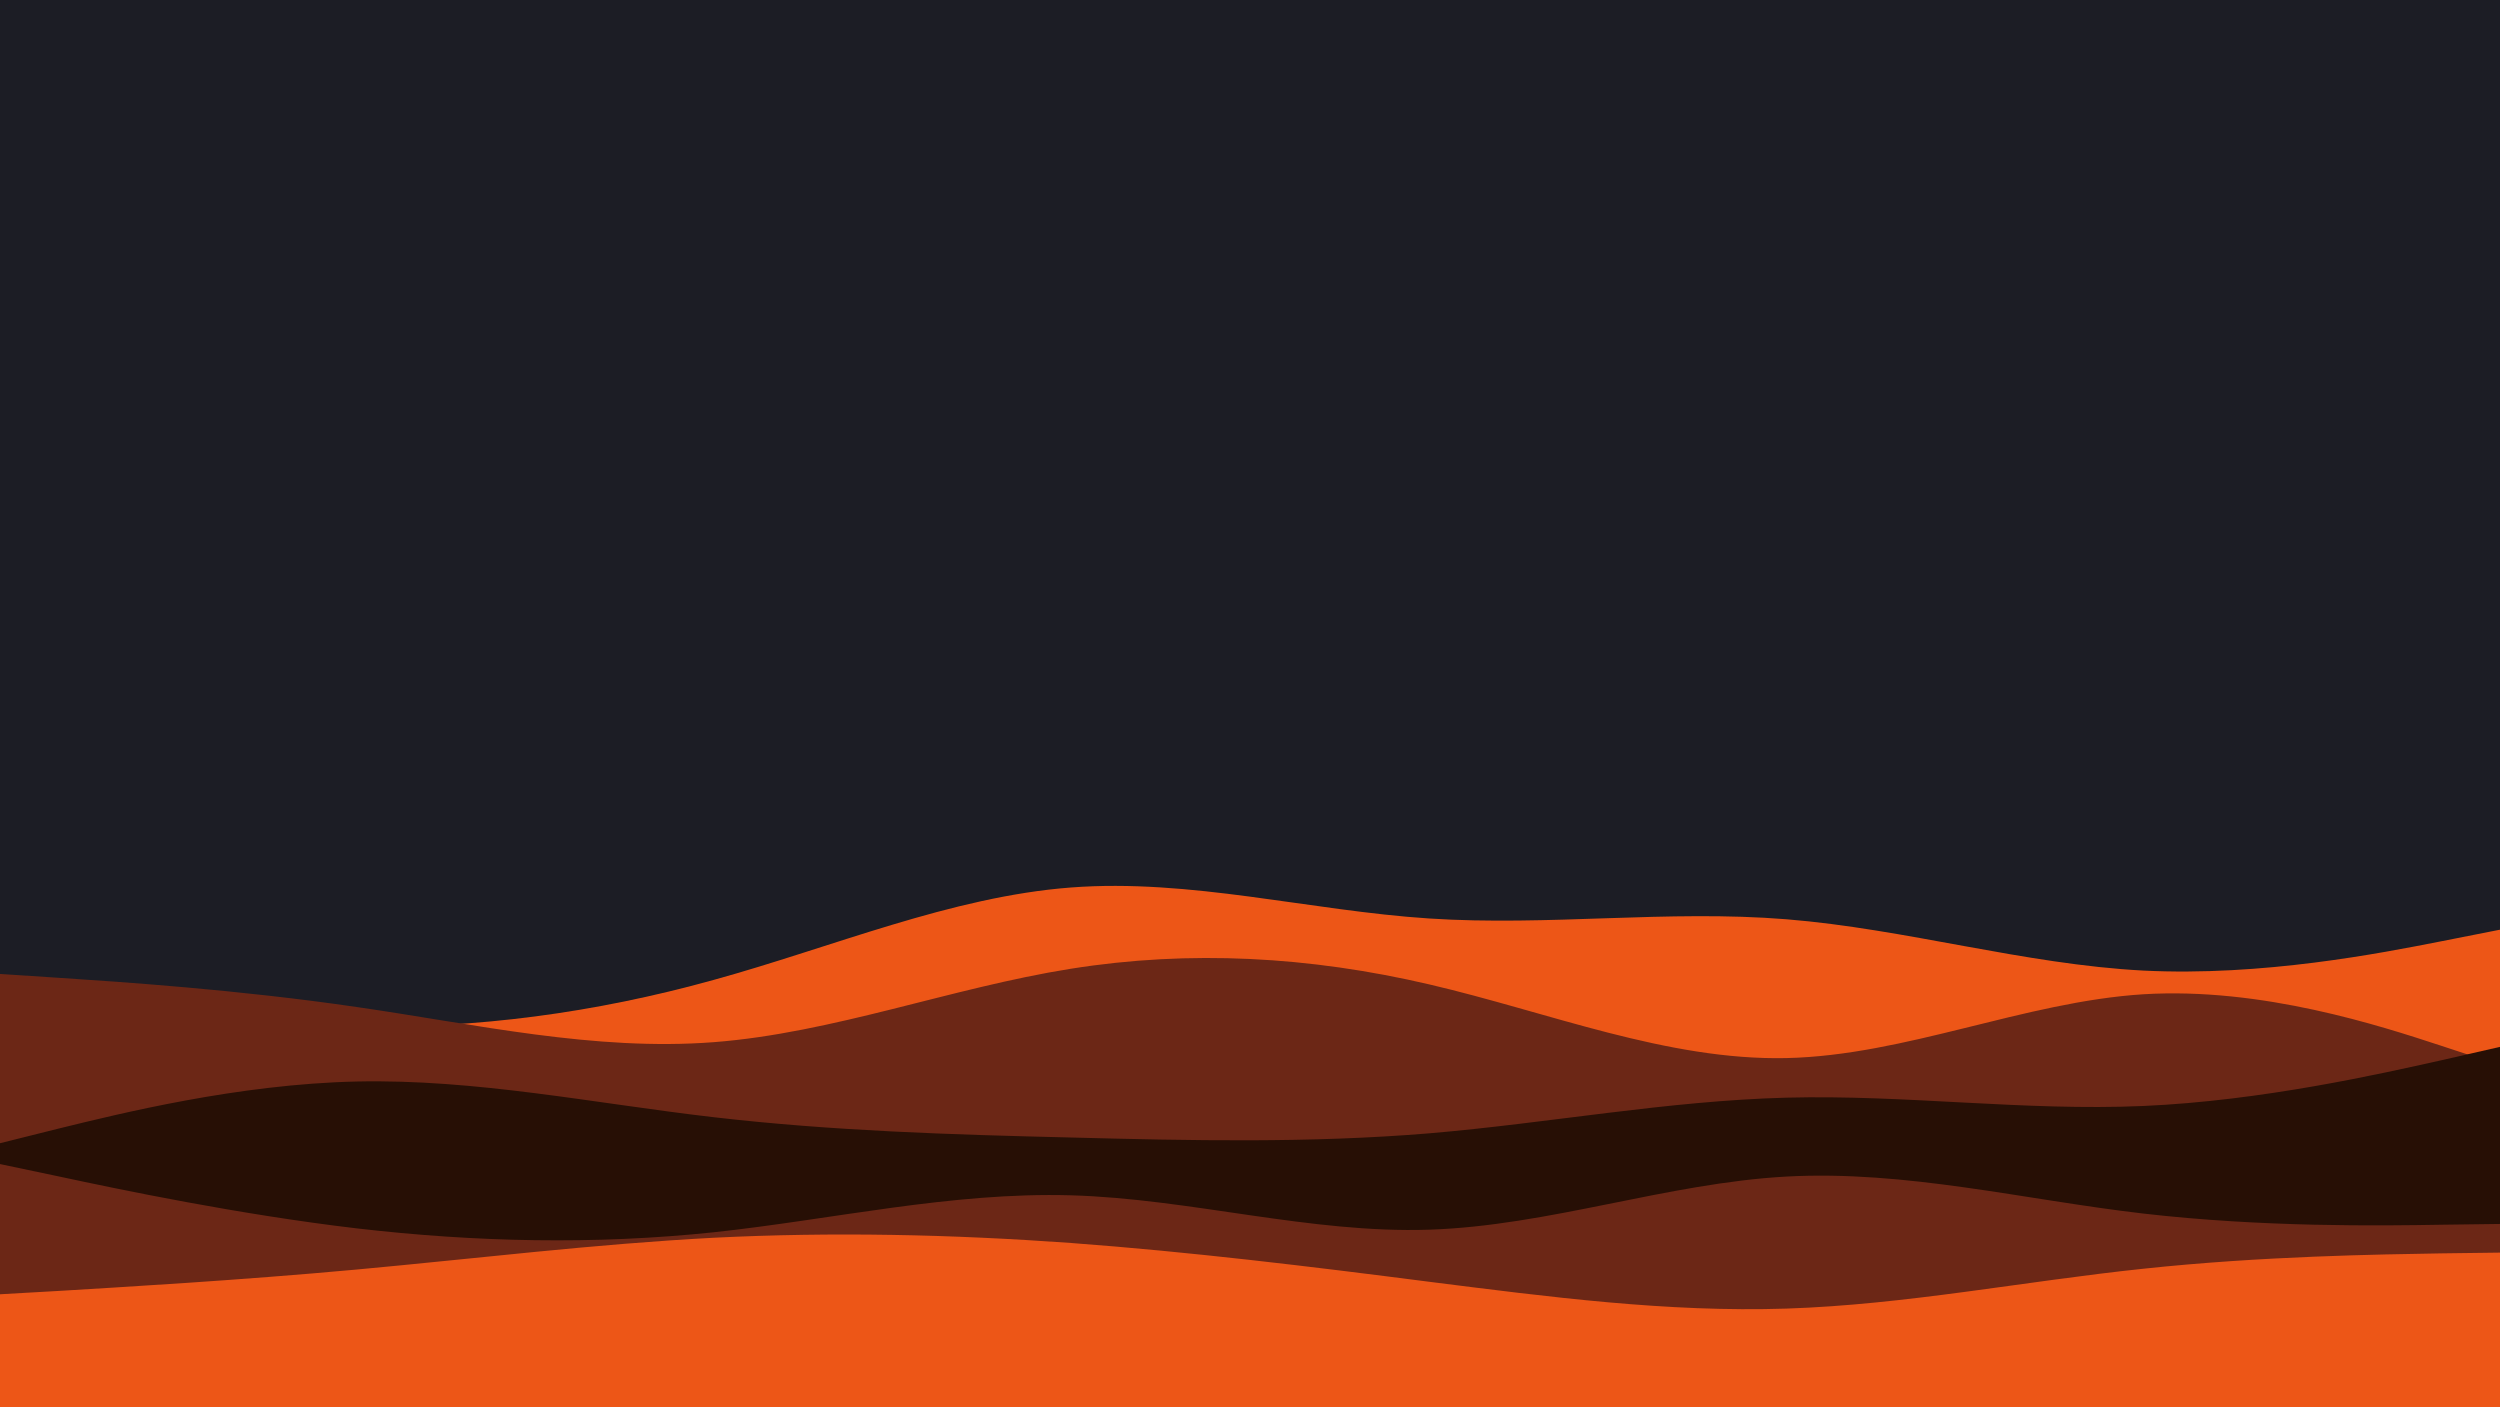
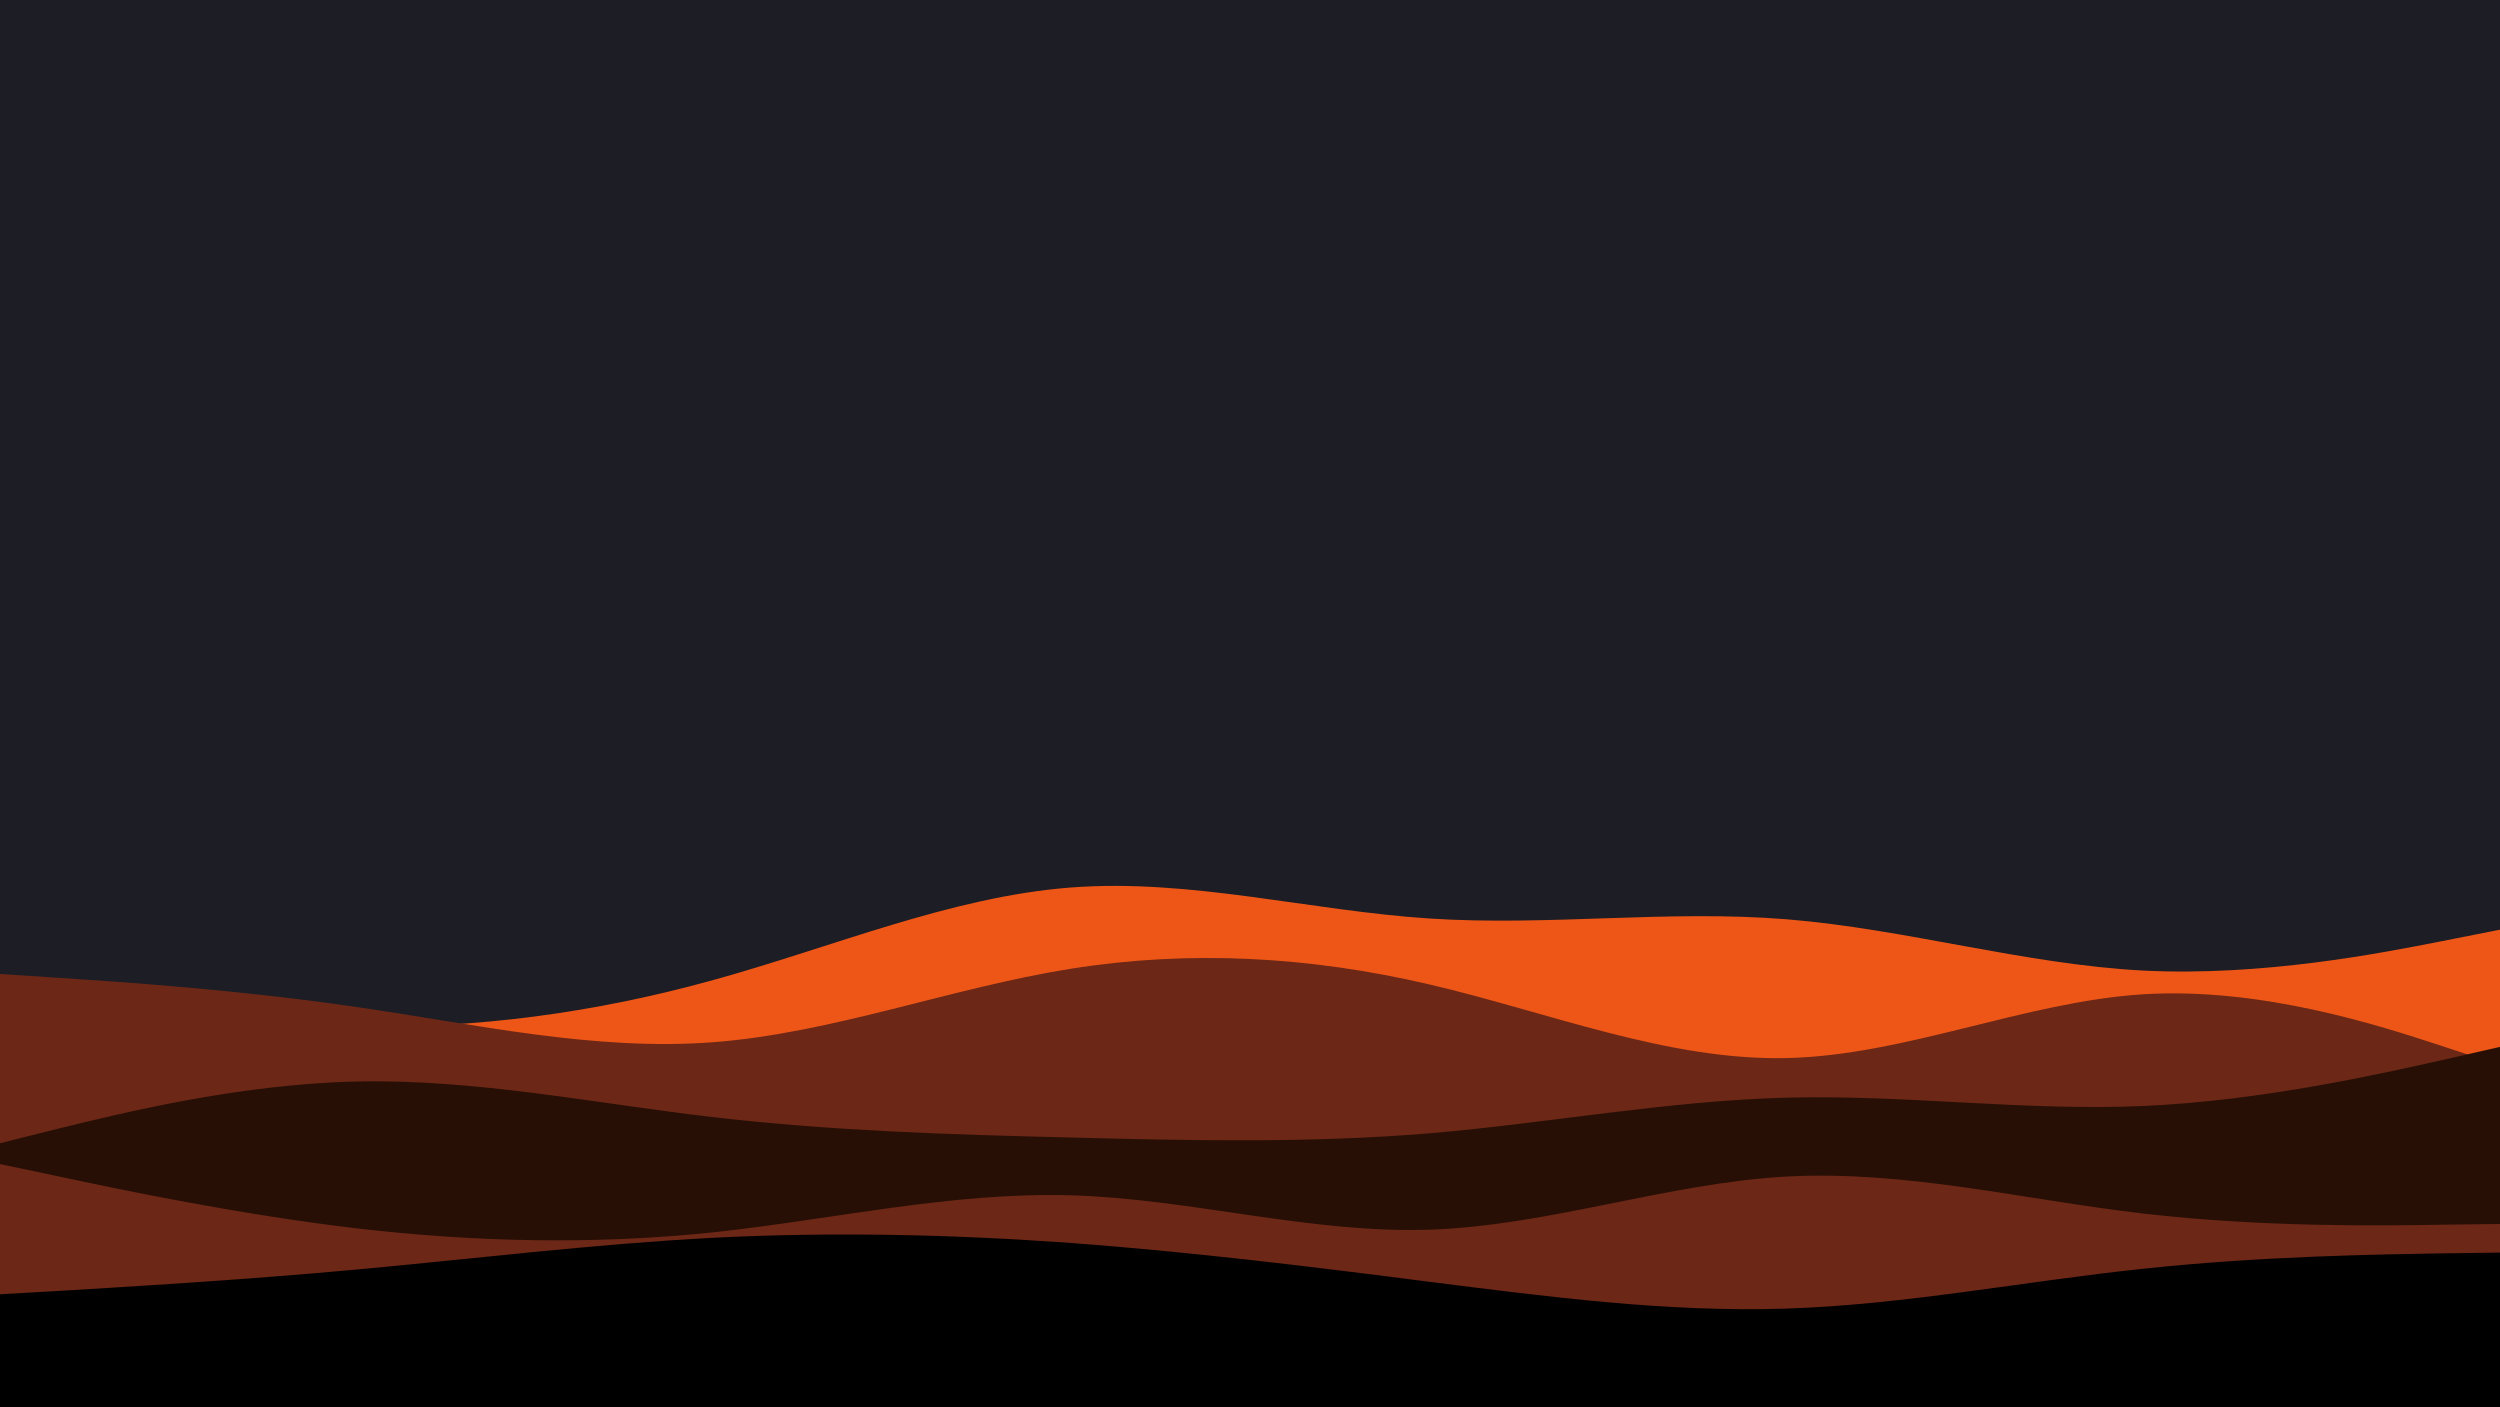
<svg xmlns="http://www.w3.org/2000/svg" id="visual" viewBox="0 0 960 540" width="960" height="540" version="1.1">
  <rect x="0" y="0" width="960" height="540" fill="#1c1d25" />
  <path d="M0 378L22.8 381.8C45.7 385.7 91.3 393.3 137 394.2C182.7 395 228.3 389 274 376.3C319.7 363.7 365.3 344.3 411.2 340.8C457 337.3 503 349.7 548.8 352.7C594.7 355.7 640.3 349.3 686 353C731.7 356.7 777.3 370.3 823 372.7C868.7 375 914.3 366 937.2 361.5L960 357L960 541L937.2 541C914.3 541 868.7 541 823 541C777.3 541 731.7 541 686 541C640.3 541 594.7 541 548.8 541C503 541 457 541 411.2 541C365.3 541 319.7 541 274 541C228.3 541 182.7 541 137 541C91.3 541 45.7 541 22.8 541L0 541Z" fill="#ed5617" />
  <path d="M0 374L22.8 375.5C45.7 377 91.3 380 137 386.7C182.7 393.3 228.3 403.7 274 400.2C319.7 396.7 365.3 379.3 411.2 372C457 364.7 503 367.3 548.8 378C594.7 388.7 640.3 407.3 686 406.3C731.7 405.3 777.3 384.7 823 381.8C868.7 379 914.3 394 937.2 401.5L960 409L960 541L937.2 541C914.3 541 868.7 541 823 541C777.3 541 731.7 541 686 541C640.3 541 594.7 541 548.8 541C503 541 457 541 411.2 541C365.3 541 319.7 541 274 541C228.3 541 182.7 541 137 541C91.3 541 45.7 541 22.8 541L0 541Z" fill="#6c2716" />
  <path d="M0 439L22.8 433.3C45.7 427.7 91.3 416.3 137 415.3C182.7 414.3 228.3 423.7 274 429C319.7 434.3 365.3 435.7 411.2 436.8C457 438 503 439 548.8 435.2C594.7 431.3 640.3 422.7 686 421.5C731.7 420.3 777.3 426.7 823 424.7C868.7 422.7 914.3 412.3 937.2 407.2L960 402L960 541L937.2 541C914.3 541 868.7 541 823 541C777.3 541 731.7 541 686 541C640.3 541 594.7 541 548.8 541C503 541 457 541 411.2 541C365.3 541 319.7 541 274 541C228.3 541 182.7 541 137 541C91.3 541 45.7 541 22.8 541L0 541Z" fill="#270f05" />
  <path d="M0 447L22.8 451.8C45.7 456.7 91.3 466.3 137 471.7C182.7 477 228.3 478 274 473.2C319.7 468.3 365.3 457.7 411.2 459C457 460.3 503 473.7 548.8 472.2C594.7 470.7 640.3 454.3 686 451.8C731.7 449.3 777.3 460.7 823 466C868.7 471.3 914.3 470.7 937.2 470.3L960 470L960 541L937.2 541C914.3 541 868.7 541 823 541C777.3 541 731.7 541 686 541C640.3 541 594.7 541 548.8 541C503 541 457 541 411.2 541C365.3 541 319.7 541 274 541C228.3 541 182.7 541 137 541C91.3 541 45.7 541 22.8 541L0 541Z" fill="#6c2716" />
-   <path d="M0 497L22.8 495.7C45.7 494.3 91.3 491.7 137 487.5C182.7 483.3 228.3 477.7 274 475.3C319.7 473 365.3 474 411.2 477.3C457 480.7 503 486.3 548.8 492.2C594.7 498 640.3 504 686 502.5C731.7 501 777.3 492 823 487.2C868.7 482.3 914.3 481.7 937.2 481.3L960 481L960 541L937.2 541C914.3 541 868.7 541 823 541C777.3 541 731.7 541 686 541C640.3 541 594.7 541 548.8 541C503 541 457 541 411.2 541C365.3 541 319.7 541 274 541C228.3 541 182.7 541 137 541C91.3 541 45.7 541 22.8 541L0 541Z" fill="#ed5617" />
+   <path d="M0 497L22.8 495.7C45.7 494.3 91.3 491.7 137 487.5C182.7 483.3 228.3 477.7 274 475.3C319.7 473 365.3 474 411.2 477.3C457 480.7 503 486.3 548.8 492.2C594.7 498 640.3 504 686 502.5C731.7 501 777.3 492 823 487.2C868.7 482.3 914.3 481.7 937.2 481.3L960 481L960 541L937.2 541C914.3 541 868.7 541 823 541C777.3 541 731.7 541 686 541C640.3 541 594.7 541 548.8 541C503 541 457 541 411.2 541C365.3 541 319.7 541 274 541C228.3 541 182.7 541 137 541C91.3 541 45.7 541 22.8 541L0 541Z" fill="ed5617" />
</svg>
